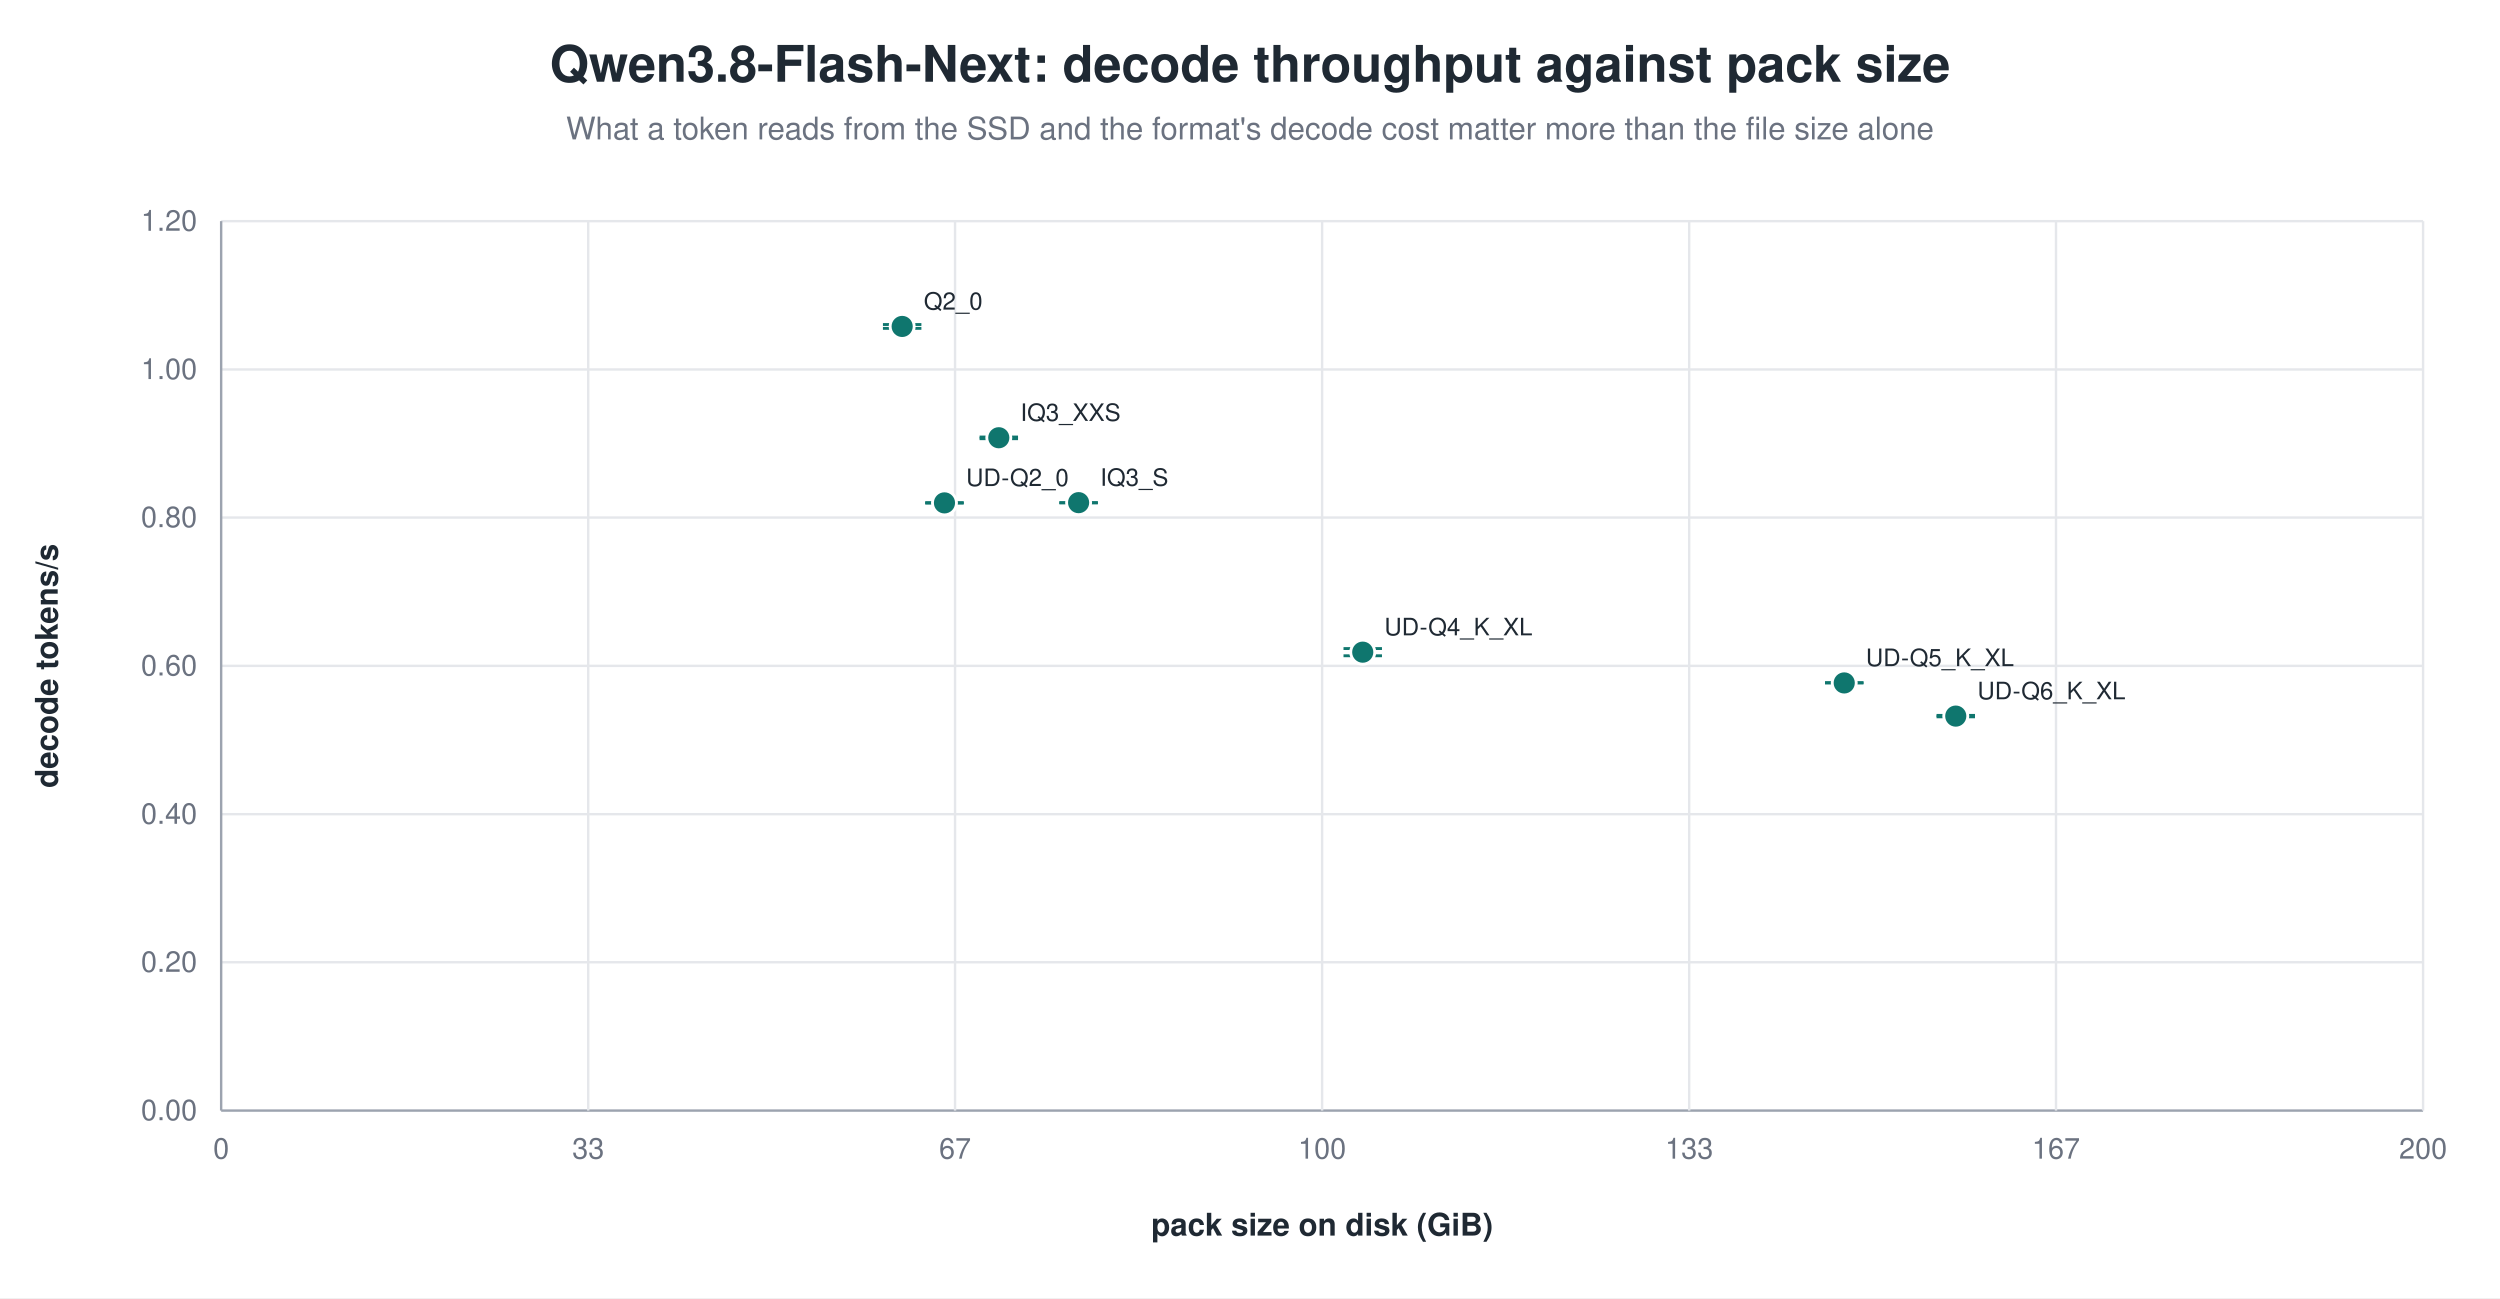
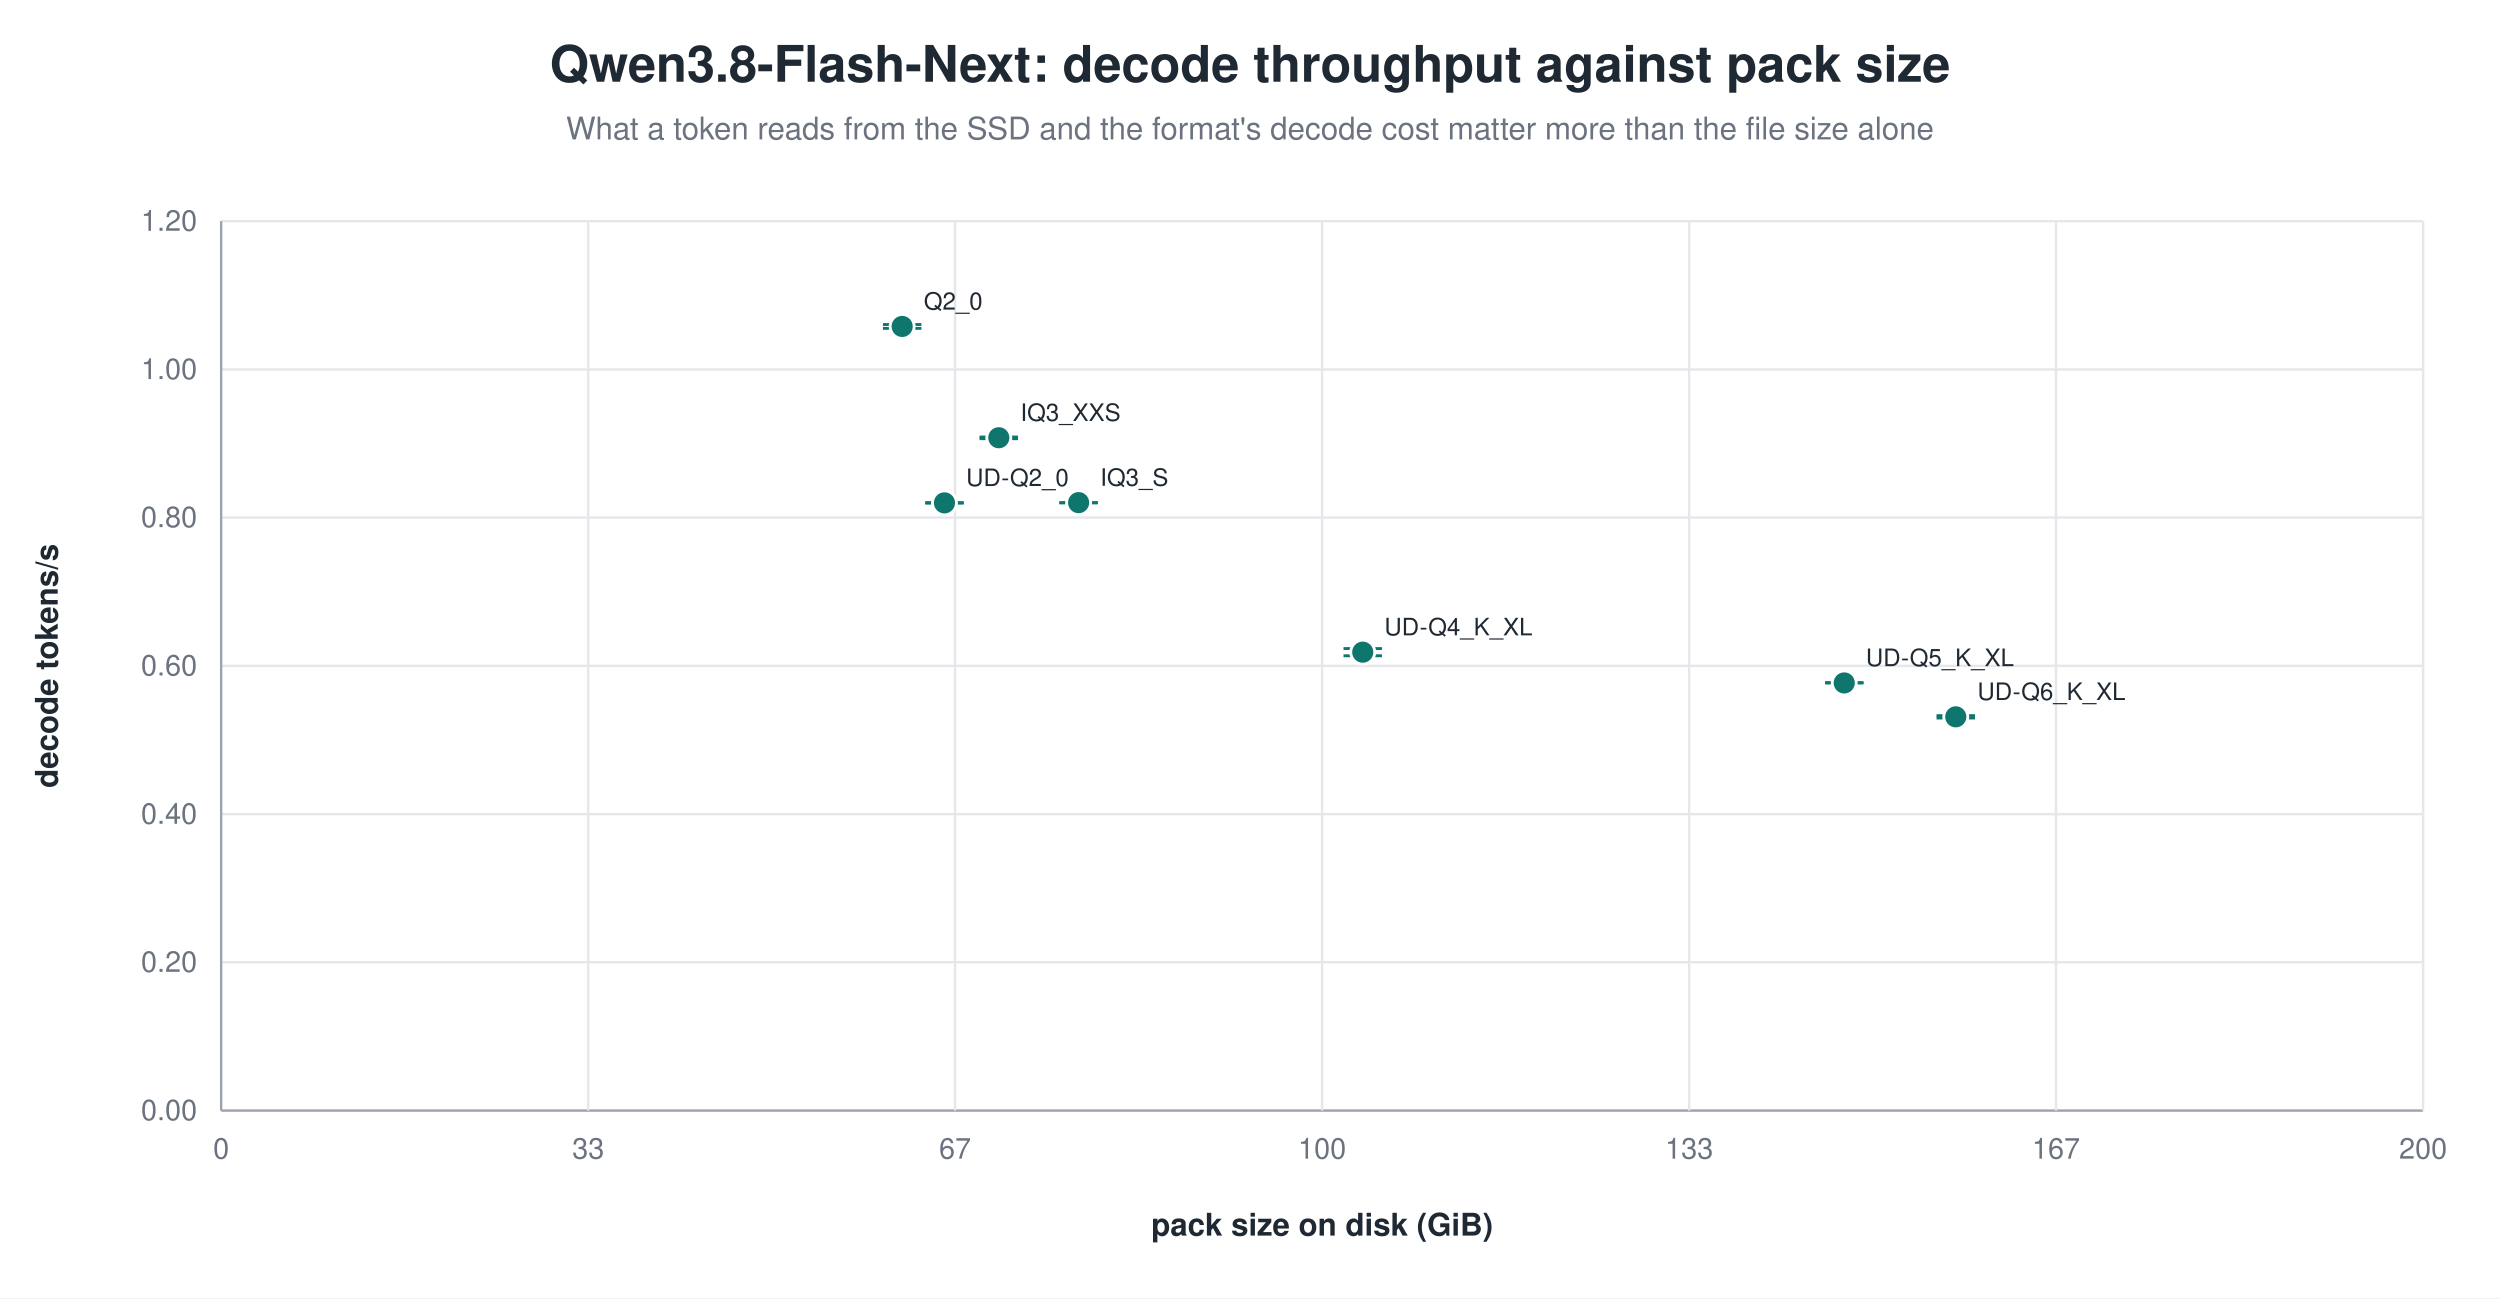
<svg xmlns="http://www.w3.org/2000/svg" width="1040" height="540" viewBox="0 0 1040 540" role="img" aria-label="Qwen3.8-Flash-Next: decode throughput against pack size">
  <rect width="1040" height="540" fill="white" />
  <text x="520.0" y="34" text-anchor="middle" font-family="Helvetica, Arial, sans-serif" font-size="21" font-weight="600" fill="#1f2933">Qwen3.8-Flash-Next: decode throughput against pack size</text>
  <text x="520.0" y="58" text-anchor="middle" font-family="Helvetica, Arial, sans-serif" font-size="13" fill="#6b7280">What a token reads from the SSD and the format's decode cost matter more than the file size alone</text>
  <line x1="92.0" y1="462.0" x2="1008.0" y2="462.0" stroke="#9ca3af" stroke-width="1.0" />
  <text x="82.0" y="466.0" text-anchor="end" font-family="Helvetica, Arial, sans-serif" font-size="12" fill="#6b7280" font-weight="400">0.00</text>
  <line x1="92.0" y1="400.3" x2="1008.0" y2="400.3" stroke="#e5e7eb" stroke-width="1.0" />
  <text x="82.0" y="404.3" text-anchor="end" font-family="Helvetica, Arial, sans-serif" font-size="12" fill="#6b7280" font-weight="400">0.20</text>
  <line x1="92.0" y1="338.7" x2="1008.0" y2="338.7" stroke="#e5e7eb" stroke-width="1.0" />
  <text x="82.0" y="342.7" text-anchor="end" font-family="Helvetica, Arial, sans-serif" font-size="12" fill="#6b7280" font-weight="400">0.40</text>
  <line x1="92.0" y1="277.0" x2="1008.0" y2="277.0" stroke="#e5e7eb" stroke-width="1.0" />
  <text x="82.0" y="281.0" text-anchor="end" font-family="Helvetica, Arial, sans-serif" font-size="12" fill="#6b7280" font-weight="400">0.60</text>
  <line x1="92.0" y1="215.3" x2="1008.0" y2="215.3" stroke="#e5e7eb" stroke-width="1.0" />
  <text x="82.0" y="219.3" text-anchor="end" font-family="Helvetica, Arial, sans-serif" font-size="12" fill="#6b7280" font-weight="400">0.80</text>
  <line x1="92.0" y1="153.7" x2="1008.0" y2="153.7" stroke="#e5e7eb" stroke-width="1.0" />
  <text x="82.0" y="157.7" text-anchor="end" font-family="Helvetica, Arial, sans-serif" font-size="12" fill="#6b7280" font-weight="400">1.00</text>
  <line x1="92.0" y1="92.0" x2="1008.0" y2="92.0" stroke="#e5e7eb" stroke-width="1.0" />
  <text x="82.0" y="96.0" text-anchor="end" font-family="Helvetica, Arial, sans-serif" font-size="12" fill="#6b7280" font-weight="400">1.20</text>
  <line x1="92.0" y1="92.0" x2="92.0" y2="462.0" stroke="#9ca3af" stroke-width="1.0" />
  <text x="92.0" y="482.0" text-anchor="middle" font-family="Helvetica, Arial, sans-serif" font-size="12" fill="#6b7280" font-weight="400">0</text>
  <line x1="244.7" y1="92.0" x2="244.7" y2="462.0" stroke="#e5e7eb" stroke-width="1.0" />
  <text x="244.7" y="482.0" text-anchor="middle" font-family="Helvetica, Arial, sans-serif" font-size="12" fill="#6b7280" font-weight="400">33</text>
  <line x1="397.3" y1="92.0" x2="397.3" y2="462.0" stroke="#e5e7eb" stroke-width="1.0" />
  <text x="397.3" y="482.0" text-anchor="middle" font-family="Helvetica, Arial, sans-serif" font-size="12" fill="#6b7280" font-weight="400">67</text>
  <line x1="550.0" y1="92.0" x2="550.0" y2="462.0" stroke="#e5e7eb" stroke-width="1.0" />
  <text x="550.0" y="482.0" text-anchor="middle" font-family="Helvetica, Arial, sans-serif" font-size="12" fill="#6b7280" font-weight="400">100</text>
  <line x1="702.7" y1="92.0" x2="702.7" y2="462.0" stroke="#e5e7eb" stroke-width="1.0" />
  <text x="702.7" y="482.0" text-anchor="middle" font-family="Helvetica, Arial, sans-serif" font-size="12" fill="#6b7280" font-weight="400">133</text>
  <line x1="855.3" y1="92.0" x2="855.3" y2="462.0" stroke="#e5e7eb" stroke-width="1.0" />
  <text x="855.3" y="482.0" text-anchor="middle" font-family="Helvetica, Arial, sans-serif" font-size="12" fill="#6b7280" font-weight="400">167</text>
  <line x1="1008.0" y1="92.0" x2="1008.0" y2="462.0" stroke="#e5e7eb" stroke-width="1.0" />
  <text x="1008.0" y="482.0" text-anchor="middle" font-family="Helvetica, Arial, sans-serif" font-size="12" fill="#6b7280" font-weight="400">200</text>
  <text x="24.0" y="277.0" text-anchor="middle" font-family="Helvetica, Arial, sans-serif" font-size="13" fill="#1f2933" font-weight="600" transform="rotate(-90.0 24.0 277.0)">decode tokens/s</text>
  <text x="550.0" y="514.0" text-anchor="middle" font-family="Helvetica, Arial, sans-serif" font-size="13" fill="#1f2933" font-weight="600">pack size on disk (GiB)</text>
  <line x1="375.3" y1="135.0" x2="375.3" y2="136.6" stroke="#0f766e" stroke-width="1.2" />
  <line x1="367.3" y1="135.0" x2="383.3" y2="135.0" stroke="#0f766e" stroke-width="1.2" />
  <line x1="367.3" y1="136.6" x2="383.3" y2="136.6" stroke="#0f766e" stroke-width="1.2" />
  <circle cx="375.3" cy="135.8" r="5.0" fill="#0f766e" stroke="white" stroke-width="1.2" opacity="1.00" />
  <text x="384.3" y="128.8" text-anchor="start" font-family="Helvetica, Arial, sans-serif" font-size="10" fill="#1f2933" font-weight="500">Q2_0</text>
  <line x1="415.5" y1="181.8" x2="415.5" y2="182.5" stroke="#0f766e" stroke-width="1.2" />
  <line x1="407.5" y1="181.8" x2="423.5" y2="181.8" stroke="#0f766e" stroke-width="1.2" />
  <line x1="407.5" y1="182.5" x2="423.5" y2="182.5" stroke="#0f766e" stroke-width="1.2" />
  <circle cx="415.5" cy="182.1" r="5.0" fill="#0f766e" stroke="white" stroke-width="1.2" opacity="1.00" />
  <text x="424.5" y="175.1" text-anchor="start" font-family="Helvetica, Arial, sans-serif" font-size="10" fill="#1f2933" font-weight="500">IQ3_XXS</text>
  <line x1="448.7" y1="209.1" x2="448.7" y2="209.2" stroke="#0f766e" stroke-width="1.2" />
  <line x1="440.7" y1="209.1" x2="456.7" y2="209.1" stroke="#0f766e" stroke-width="1.2" />
  <line x1="440.7" y1="209.2" x2="456.7" y2="209.2" stroke="#0f766e" stroke-width="1.2" />
  <circle cx="448.7" cy="209.1" r="5.0" fill="#0f766e" stroke="white" stroke-width="1.2" opacity="1.00" />
  <text x="457.7" y="202.1" text-anchor="start" font-family="Helvetica, Arial, sans-serif" font-size="10" fill="#1f2933" font-weight="500">IQ3_S</text>
  <line x1="392.9" y1="209.1" x2="392.9" y2="209.3" stroke="#0f766e" stroke-width="1.2" />
  <line x1="384.9" y1="209.1" x2="400.9" y2="209.1" stroke="#0f766e" stroke-width="1.2" />
  <line x1="384.9" y1="209.3" x2="400.9" y2="209.3" stroke="#0f766e" stroke-width="1.2" />
  <circle cx="392.9" cy="209.2" r="5.0" fill="#0f766e" stroke="white" stroke-width="1.2" opacity="1.00" />
  <text x="401.9" y="202.2" text-anchor="start" font-family="Helvetica, Arial, sans-serif" font-size="10" fill="#1f2933" font-weight="500">UD-Q2_0</text>
  <line x1="566.9" y1="269.8" x2="566.9" y2="272.8" stroke="#0f766e" stroke-width="1.2" />
  <line x1="558.9" y1="269.8" x2="574.9" y2="269.8" stroke="#0f766e" stroke-width="1.2" />
  <line x1="558.9" y1="272.8" x2="574.9" y2="272.8" stroke="#0f766e" stroke-width="1.2" />
  <circle cx="566.9" cy="271.3" r="5.0" fill="#0f766e" stroke="white" stroke-width="1.2" opacity="1.00" />
  <text x="575.9" y="264.3" text-anchor="start" font-family="Helvetica, Arial, sans-serif" font-size="10" fill="#1f2933" font-weight="500">UD-Q4_K_XL</text>
  <line x1="767.2" y1="284.0" x2="767.2" y2="284.1" stroke="#0f766e" stroke-width="1.2" />
  <line x1="759.2" y1="284.0" x2="775.2" y2="284.0" stroke="#0f766e" stroke-width="1.2" />
  <line x1="759.2" y1="284.1" x2="775.2" y2="284.1" stroke="#0f766e" stroke-width="1.2" />
  <circle cx="767.2" cy="284.1" r="5.0" fill="#0f766e" stroke="white" stroke-width="1.2" opacity="1.00" />
  <text x="776.2" y="277.1" text-anchor="start" font-family="Helvetica, Arial, sans-serif" font-size="10" fill="#1f2933" font-weight="500">UD-Q5_K_XL</text>
-   <line x1="813.6" y1="297.6" x2="813.6" y2="298.2" stroke="#0f766e" stroke-width="1.2" />
-   <line x1="805.6" y1="297.6" x2="821.6" y2="297.6" stroke="#0f766e" stroke-width="1.2" />
-   <line x1="805.6" y1="298.2" x2="821.6" y2="298.2" stroke="#0f766e" stroke-width="1.2" />
-   <circle cx="813.6" cy="297.9" r="5.0" fill="#0f766e" stroke="white" stroke-width="1.2" opacity="1.00" />
-   <text x="822.6" y="290.9" text-anchor="start" font-family="Helvetica, Arial, sans-serif" font-size="10" fill="#1f2933" font-weight="500">UD-Q6_K_XL</text>
+   <line x1="813.6" y1="297.7" x2="813.6" y2="298.7" stroke="#0f766e" stroke-width="1.2" />
+   <line x1="805.6" y1="297.7" x2="821.6" y2="297.7" stroke="#0f766e" stroke-width="1.2" />
+   <line x1="805.6" y1="298.7" x2="821.6" y2="298.7" stroke="#0f766e" stroke-width="1.2" />
+   <circle cx="813.6" cy="298.2" r="5.0" fill="#0f766e" stroke="white" stroke-width="1.2" opacity="1.00" />
+   <text x="822.6" y="291.2" text-anchor="start" font-family="Helvetica, Arial, sans-serif" font-size="10" fill="#1f2933" font-weight="500">UD-Q6_K_XL</text>
</svg>
